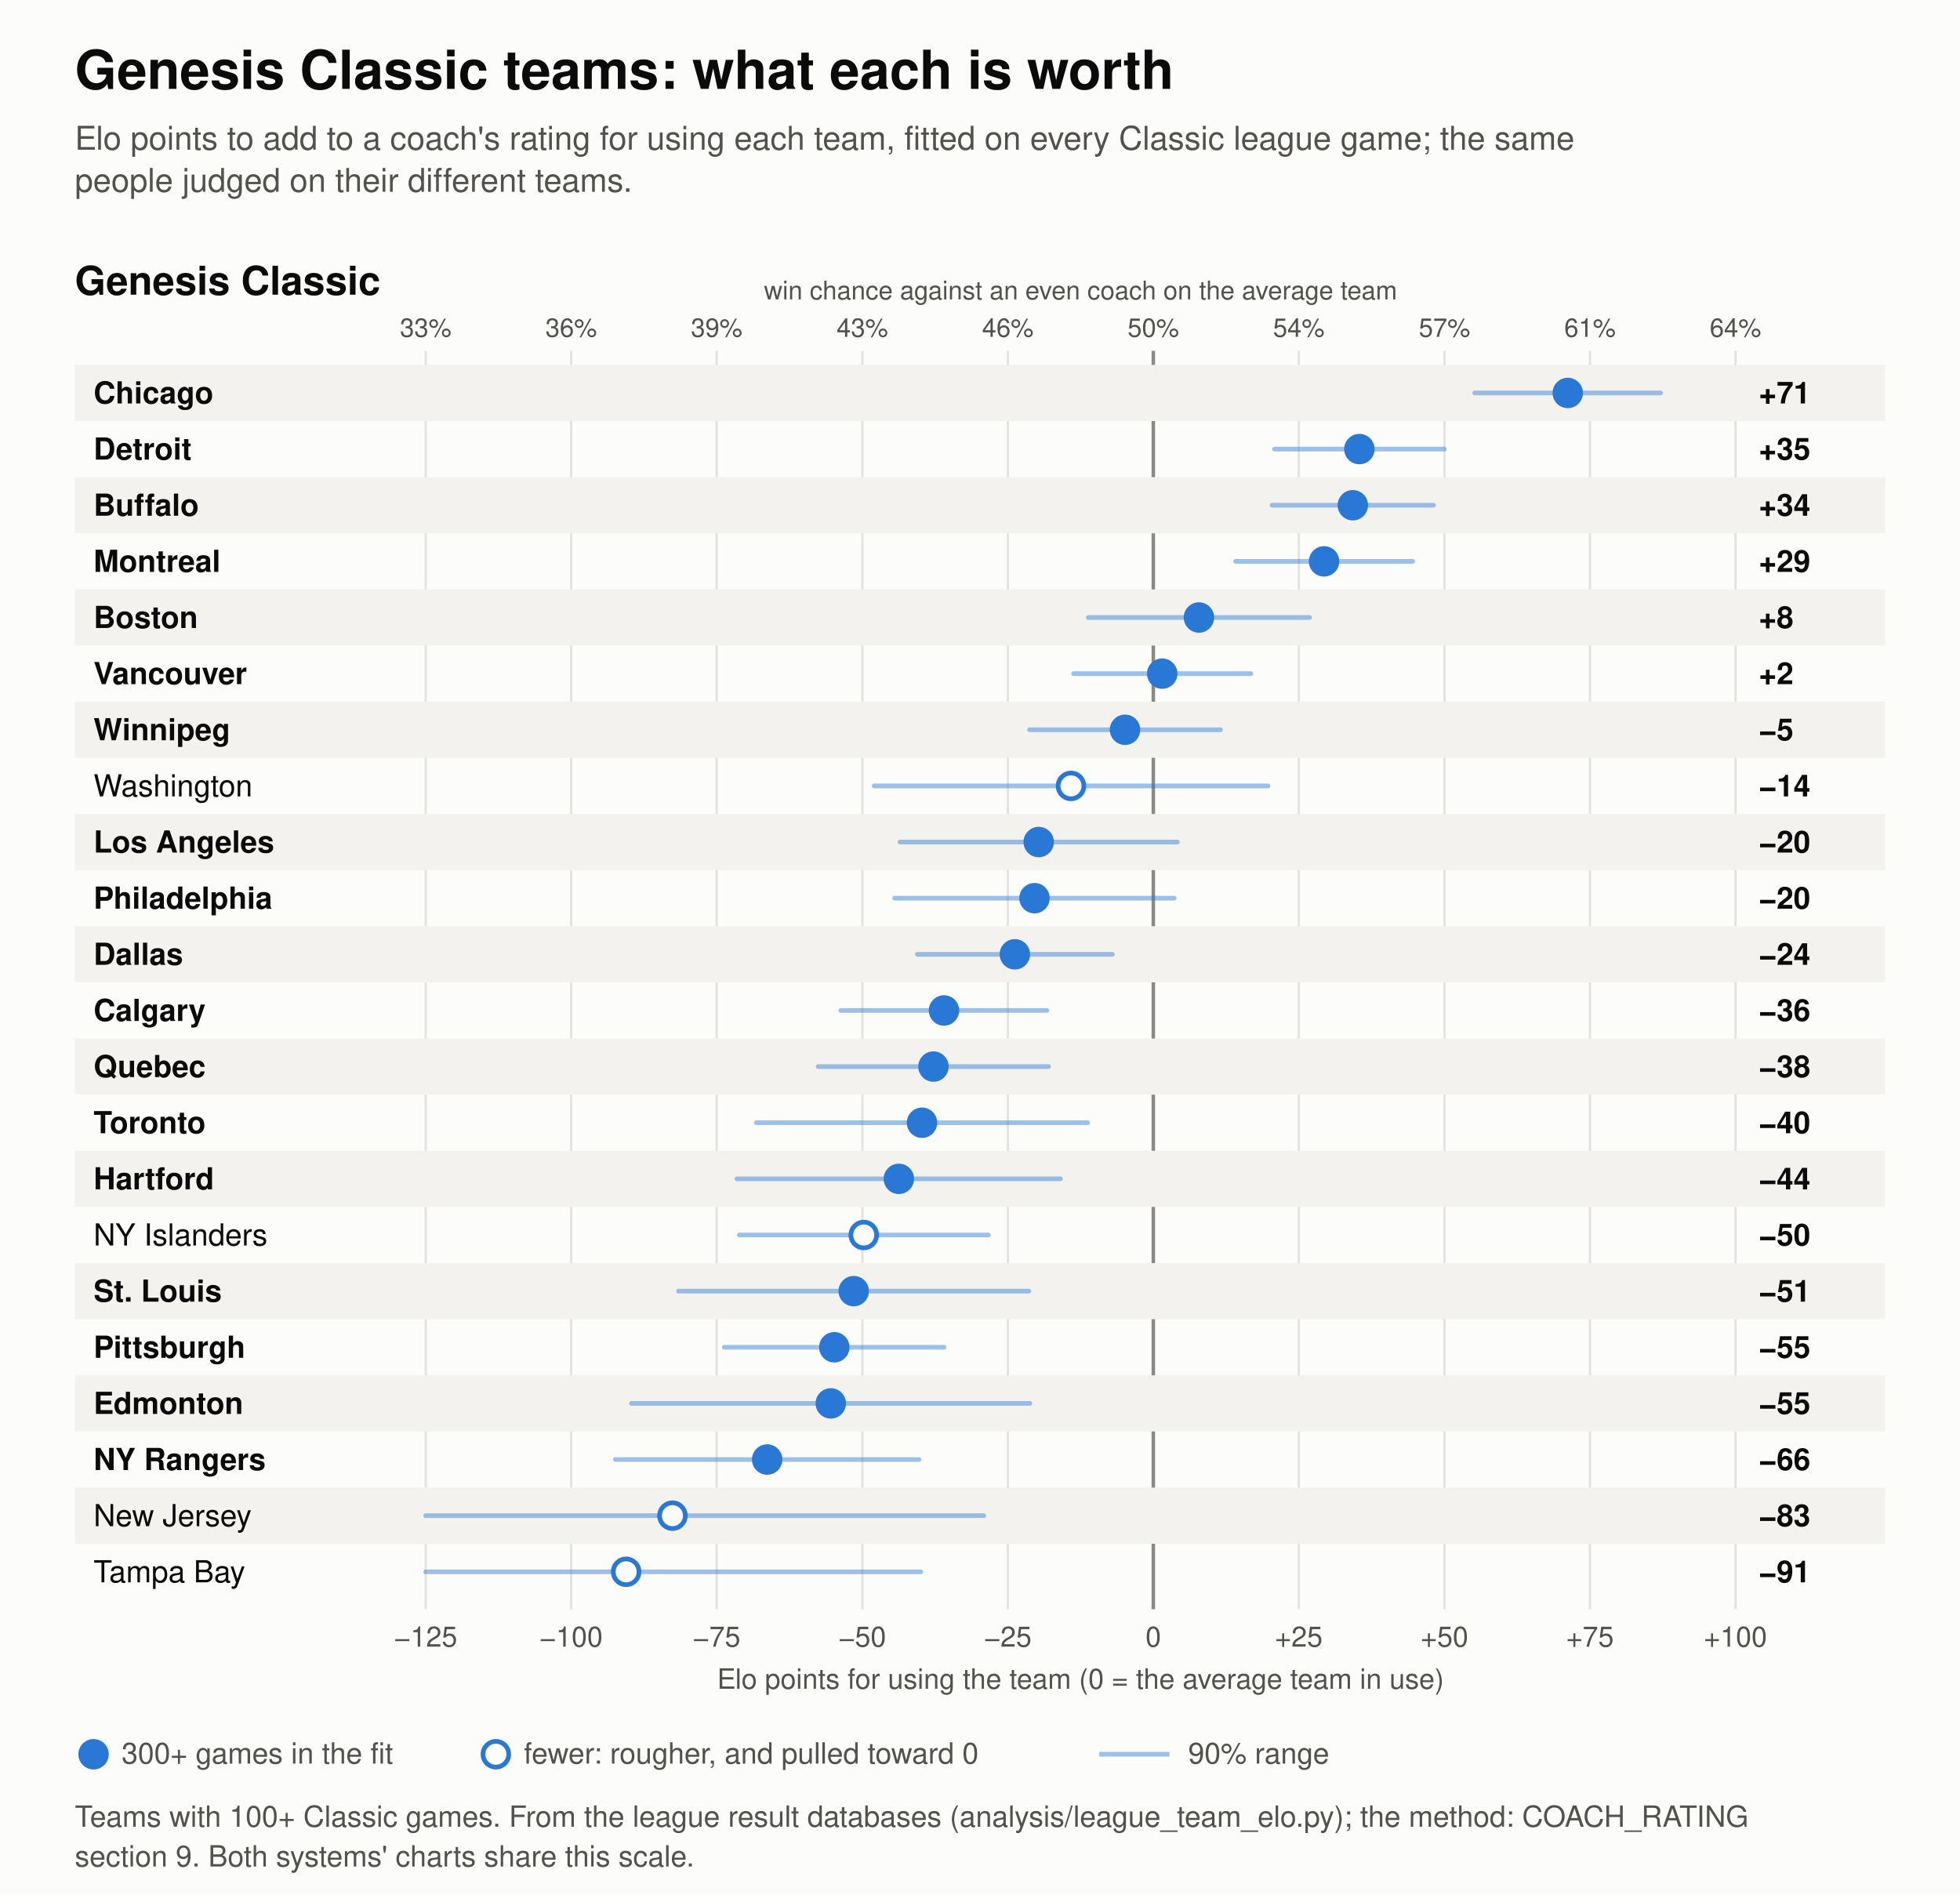
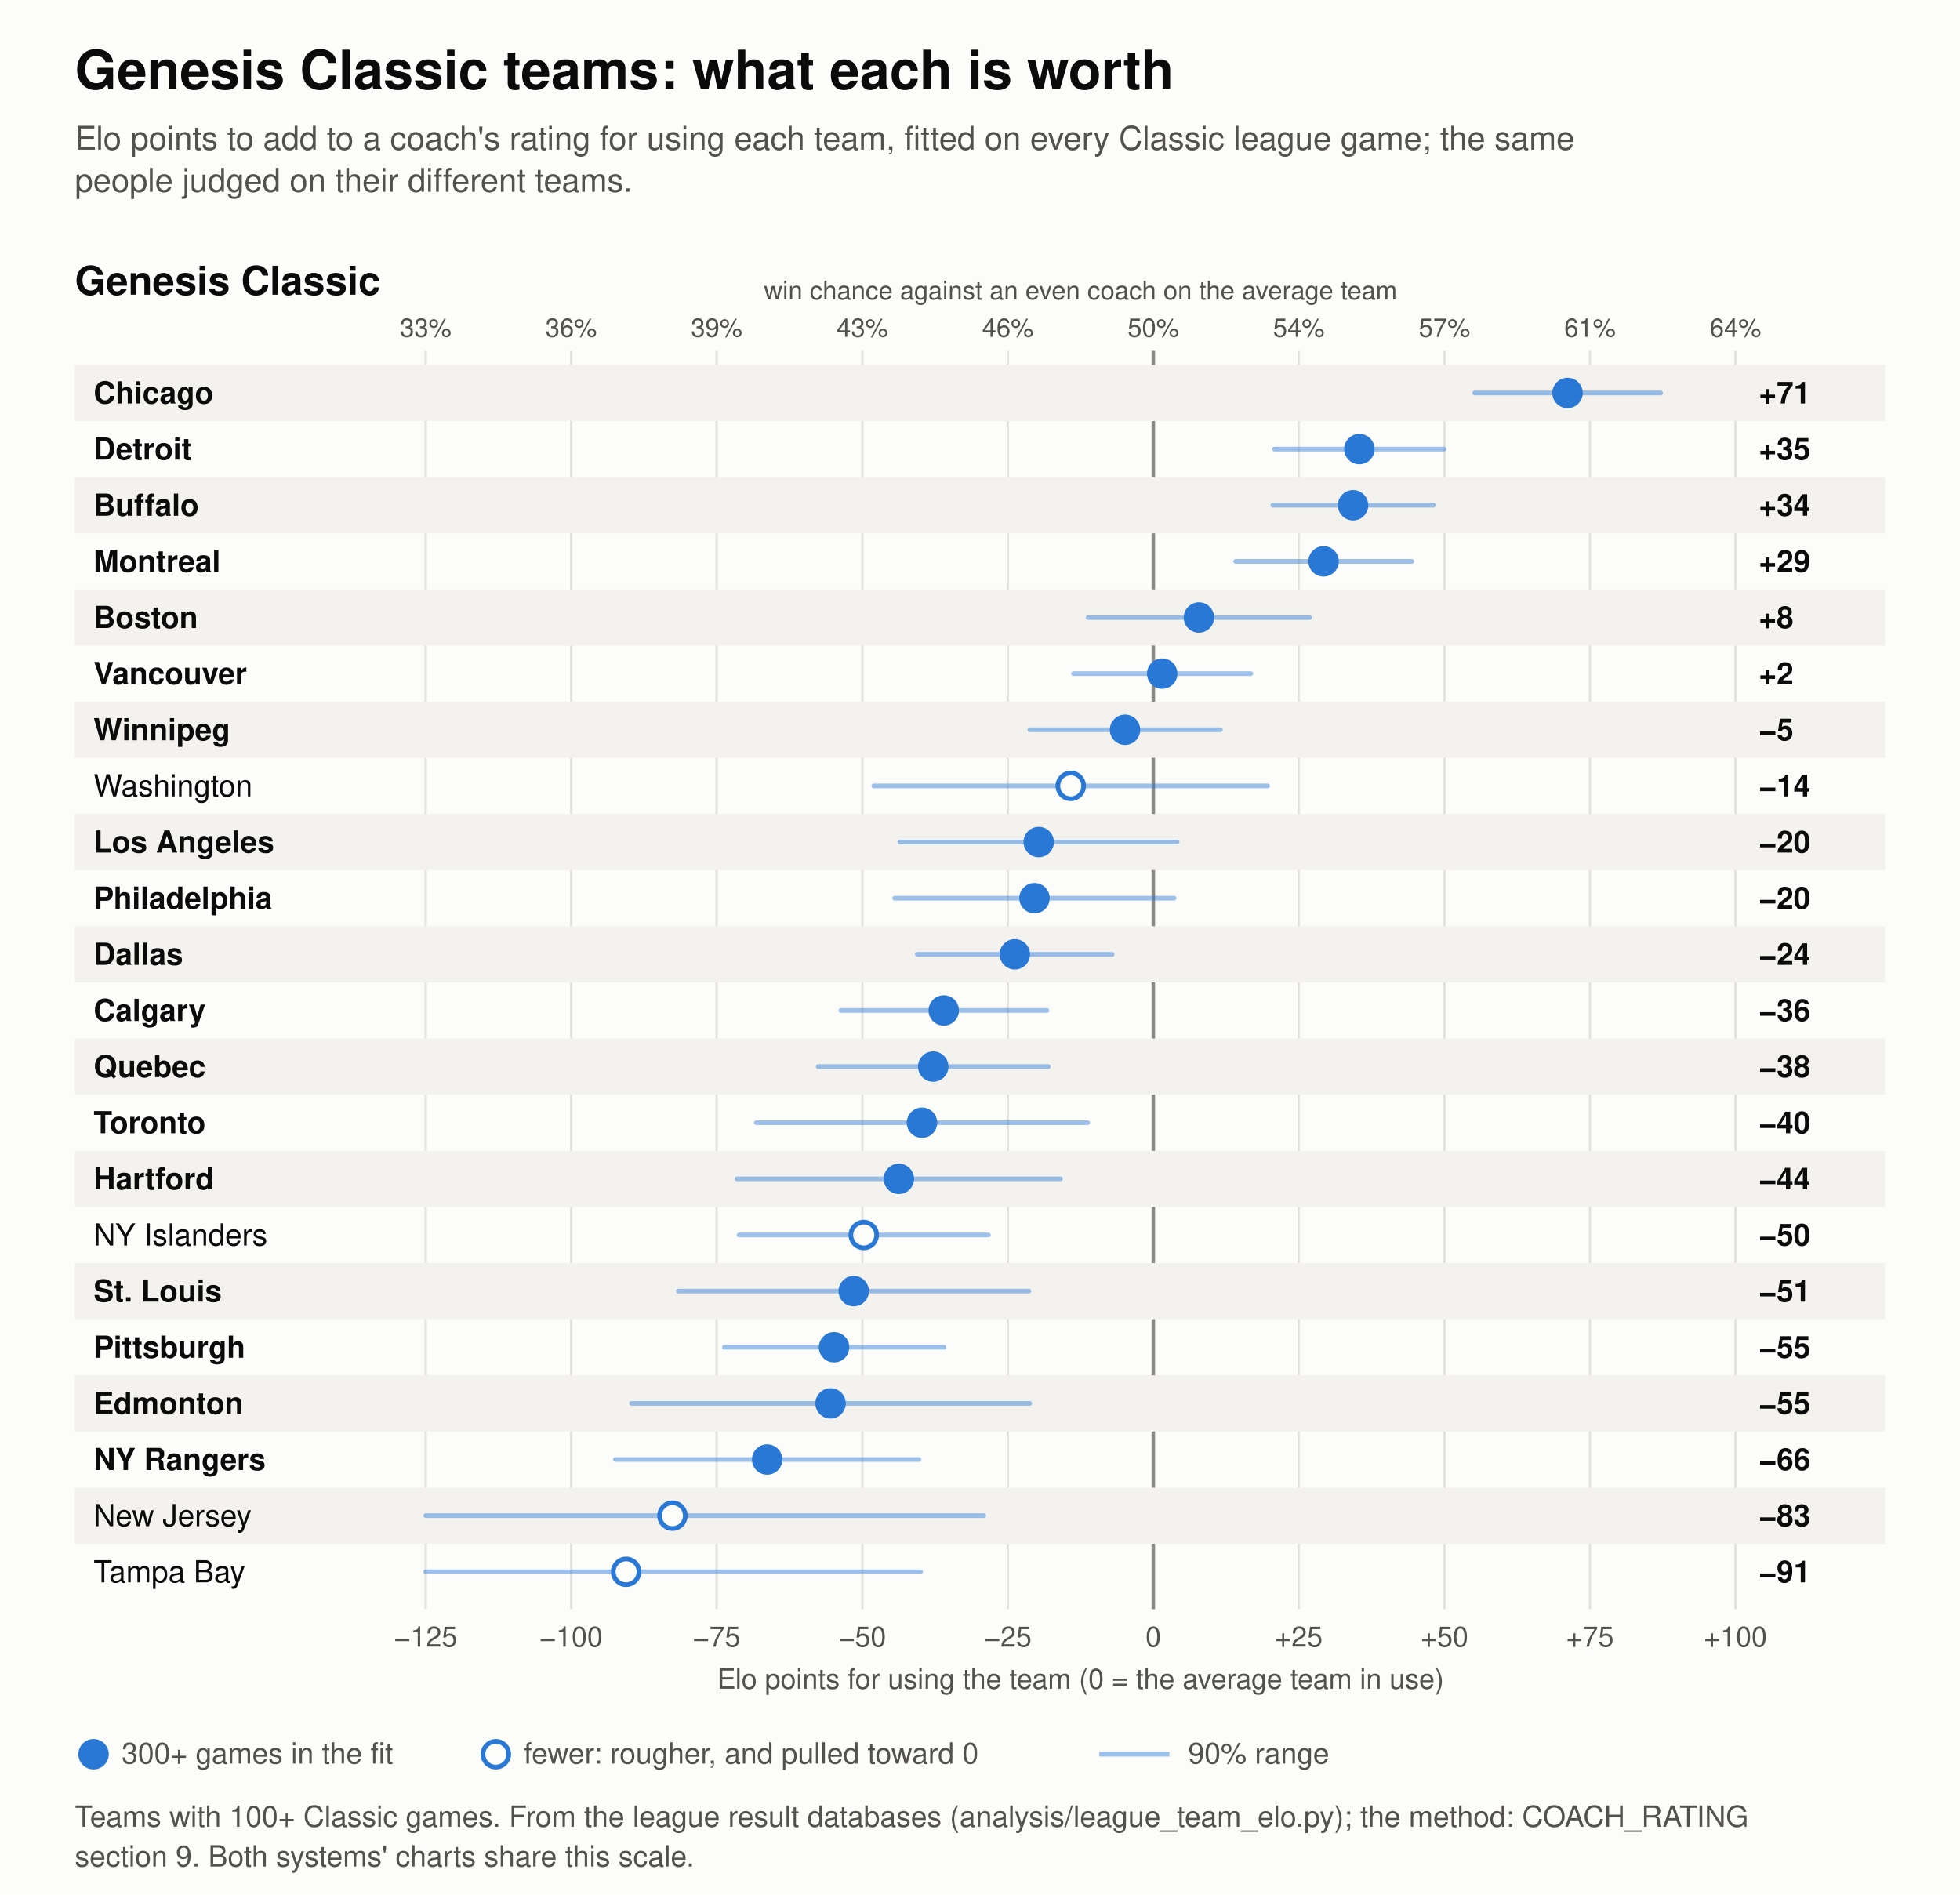
<svg xmlns="http://www.w3.org/2000/svg" width="838" height="810" viewBox="0 0 838 810" font-family="Segoe UI, Helvetica, Arial, sans-serif">
  <rect width="838" height="810" fill="#fcfcfb" />
  <text x="32" y="38" font-size="23" font-weight="700" fill="#0b0b0b">Genesis Classic teams: what each is worth</text>
  <text x="32" y="64" font-size="14" fill="#52514e">Elo points to add to a coach's rating for using each team, fitted on every Classic league game; the same</text>
  <text x="32" y="82" font-size="14" fill="#52514e">people judged on their different teams.</text>
  <g transform="translate(0,18)">
    <text x="32" y="108" font-size="17" font-weight="700" fill="#0b0b0b">Genesis Classic</text>
    <line x1="182.0" x2="182.0" y1="132" y2="670" stroke="#e4e3df" stroke-width="1" />
    <text x="182.0" y="686" font-size="12" text-anchor="middle" fill="#52514e">−125</text>
    <text x="182.0" y="126" font-size="11" text-anchor="middle" fill="#52514e">33%</text>
    <line x1="244.2" x2="244.2" y1="132" y2="670" stroke="#e4e3df" stroke-width="1" />
    <text x="244.2" y="686" font-size="12" text-anchor="middle" fill="#52514e">−100</text>
    <text x="244.2" y="126" font-size="11" text-anchor="middle" fill="#52514e">36%</text>
    <line x1="306.4" x2="306.4" y1="132" y2="670" stroke="#e4e3df" stroke-width="1" />
    <text x="306.4" y="686" font-size="12" text-anchor="middle" fill="#52514e">−75</text>
    <text x="306.4" y="126" font-size="11" text-anchor="middle" fill="#52514e">39%</text>
    <line x1="368.7" x2="368.7" y1="132" y2="670" stroke="#e4e3df" stroke-width="1" />
    <text x="368.7" y="686" font-size="12" text-anchor="middle" fill="#52514e">−50</text>
    <text x="368.7" y="126" font-size="11" text-anchor="middle" fill="#52514e">43%</text>
    <line x1="430.9" x2="430.9" y1="132" y2="670" stroke="#e4e3df" stroke-width="1" />
    <text x="430.9" y="686" font-size="12" text-anchor="middle" fill="#52514e">−25</text>
    <text x="430.9" y="126" font-size="11" text-anchor="middle" fill="#52514e">46%</text>
    <line x1="493.1" x2="493.1" y1="132" y2="670" stroke="#8a8984" stroke-width="1.5" />
    <text x="493.1" y="686" font-size="12" text-anchor="middle" fill="#52514e">0</text>
    <text x="493.1" y="126" font-size="11" text-anchor="middle" fill="#52514e">50%</text>
    <line x1="555.3" x2="555.3" y1="132" y2="670" stroke="#e4e3df" stroke-width="1" />
    <text x="555.3" y="686" font-size="12" text-anchor="middle" fill="#52514e">+25</text>
    <text x="555.3" y="126" font-size="11" text-anchor="middle" fill="#52514e">54%</text>
    <line x1="617.6" x2="617.6" y1="132" y2="670" stroke="#e4e3df" stroke-width="1" />
    <text x="617.6" y="686" font-size="12" text-anchor="middle" fill="#52514e">+50</text>
    <text x="617.6" y="126" font-size="11" text-anchor="middle" fill="#52514e">57%</text>
    <line x1="679.8" x2="679.8" y1="132" y2="670" stroke="#e4e3df" stroke-width="1" />
    <text x="679.8" y="686" font-size="12" text-anchor="middle" fill="#52514e">+75</text>
    <text x="679.8" y="126" font-size="11" text-anchor="middle" fill="#52514e">61%</text>
    <line x1="742.0" x2="742.0" y1="132" y2="670" stroke="#e4e3df" stroke-width="1" />
    <text x="742.0" y="686" font-size="12" text-anchor="middle" fill="#52514e">+100</text>
    <text x="742.0" y="126" font-size="11" text-anchor="middle" fill="#52514e">64%</text>
    <text x="462.0" y="704" font-size="12" text-anchor="middle" fill="#52514e">Elo points for using the team (0 = the average team in use)</text>
    <text x="462.0" y="110" font-size="11" text-anchor="middle" fill="#52514e">win chance against an even coach on the average team</text>
    <rect x="32" y="138.0" width="774" height="24" fill="#f3f2ee" />
    <text x="40" y="154.5" font-size="13" fill="#0b0b0b" font-weight="600">Chicago</text>
    <line x1="630.5" x2="710.0" y1="150.0" y2="150.0" stroke="#2a78d6" stroke-width="2" stroke-opacity="0.45" stroke-linecap="round" />
-     <circle cx="670.3" cy="150.0" r="5.5" fill="#2a78d6" stroke="#2a78d6" stroke-width="2" />
+     <circle cx="670.2" cy="150.0" r="5.5" fill="#2a78d6" stroke="#2a78d6" stroke-width="2" />
    <text x="752" y="154.5" font-size="13" fill="#0b0b0b" font-weight="600">+71</text>
    <text x="40" y="178.5" font-size="13" fill="#0b0b0b" font-weight="600">Detroit</text>
-     <line x1="544.9" x2="617.5" y1="174.0" y2="174.0" stroke="#2a78d6" stroke-width="2" stroke-opacity="0.45" stroke-linecap="round" />
+     <line x1="544.9" x2="617.4" y1="174.0" y2="174.0" stroke="#2a78d6" stroke-width="2" stroke-opacity="0.45" stroke-linecap="round" />
    <circle cx="581.2" cy="174.0" r="5.5" fill="#2a78d6" stroke="#2a78d6" stroke-width="2" />
    <text x="752" y="178.5" font-size="13" fill="#0b0b0b" font-weight="600">+35</text>
    <rect x="32" y="186.0" width="774" height="24" fill="#f3f2ee" />
    <text x="40" y="202.5" font-size="13" fill="#0b0b0b" font-weight="600">Buffalo</text>
-     <line x1="543.9" x2="612.9" y1="198.0" y2="198.0" stroke="#2a78d6" stroke-width="2" stroke-opacity="0.45" stroke-linecap="round" />
-     <circle cx="578.4" cy="198.0" r="5.5" fill="#2a78d6" stroke="#2a78d6" stroke-width="2" />
+     <line x1="544.2" x2="612.9" y1="198.0" y2="198.0" stroke="#2a78d6" stroke-width="2" stroke-opacity="0.45" stroke-linecap="round" />
+     <circle cx="578.5" cy="198.0" r="5.5" fill="#2a78d6" stroke="#2a78d6" stroke-width="2" />
    <text x="752" y="202.5" font-size="13" fill="#0b0b0b" font-weight="600">+34</text>
    <text x="40" y="226.5" font-size="13" fill="#0b0b0b" font-weight="600">Montreal</text>
-     <line x1="528.3" x2="604.0" y1="222.0" y2="222.0" stroke="#2a78d6" stroke-width="2" stroke-opacity="0.45" stroke-linecap="round" />
-     <circle cx="566.1" cy="222.0" r="5.5" fill="#2a78d6" stroke="#2a78d6" stroke-width="2" />
+     <line x1="528.3" x2="603.6" y1="222.0" y2="222.0" stroke="#2a78d6" stroke-width="2" stroke-opacity="0.45" stroke-linecap="round" />
+     <circle cx="565.9" cy="222.0" r="5.5" fill="#2a78d6" stroke="#2a78d6" stroke-width="2" />
    <text x="752" y="226.5" font-size="13" fill="#0b0b0b" font-weight="600">+29</text>
    <rect x="32" y="234.0" width="774" height="24" fill="#f3f2ee" />
    <text x="40" y="250.5" font-size="13" fill="#0b0b0b" font-weight="600">Boston</text>
-     <line x1="465.3" x2="559.9" y1="246.0" y2="246.0" stroke="#2a78d6" stroke-width="2" stroke-opacity="0.45" stroke-linecap="round" />
+     <line x1="465.2" x2="559.9" y1="246.0" y2="246.0" stroke="#2a78d6" stroke-width="2" stroke-opacity="0.45" stroke-linecap="round" />
    <circle cx="512.6" cy="246.0" r="5.5" fill="#2a78d6" stroke="#2a78d6" stroke-width="2" />
    <text x="752" y="250.5" font-size="13" fill="#0b0b0b" font-weight="600">+8</text>
    <text x="40" y="274.5" font-size="13" fill="#0b0b0b" font-weight="600">Vancouver</text>
    <line x1="459.0" x2="534.8" y1="270.0" y2="270.0" stroke="#2a78d6" stroke-width="2" stroke-opacity="0.45" stroke-linecap="round" />
    <circle cx="496.9" cy="270.0" r="5.5" fill="#2a78d6" stroke="#2a78d6" stroke-width="2" />
    <text x="752" y="274.5" font-size="13" fill="#0b0b0b" font-weight="600">+2</text>
    <rect x="32" y="282.0" width="774" height="24" fill="#f3f2ee" />
    <text x="40" y="298.5" font-size="13" fill="#0b0b0b" font-weight="600">Winnipeg</text>
-     <line x1="440.2" x2="521.8" y1="294.0" y2="294.0" stroke="#2a78d6" stroke-width="2" stroke-opacity="0.45" stroke-linecap="round" />
+     <line x1="440.3" x2="521.8" y1="294.0" y2="294.0" stroke="#2a78d6" stroke-width="2" stroke-opacity="0.45" stroke-linecap="round" />
    <circle cx="481.0" cy="294.0" r="5.5" fill="#2a78d6" stroke="#2a78d6" stroke-width="2" />
    <text x="752" y="298.5" font-size="13" fill="#0b0b0b" font-weight="600">−5</text>
    <text x="40" y="322.5" font-size="13" fill="#0b0b0b" font-weight="400">Washington</text>
-     <line x1="373.7" x2="542.1" y1="318.0" y2="318.0" stroke="#2a78d6" stroke-width="2" stroke-opacity="0.45" stroke-linecap="round" />
-     <circle cx="457.9" cy="318.0" r="5.5" fill="#fcfcfb" stroke="#2a78d6" stroke-width="2" />
+     <line x1="373.6" x2="542.0" y1="318.0" y2="318.0" stroke="#2a78d6" stroke-width="2" stroke-opacity="0.45" stroke-linecap="round" />
+     <circle cx="457.8" cy="318.0" r="5.5" fill="#fcfcfb" stroke="#2a78d6" stroke-width="2" />
    <text x="752" y="322.5" font-size="13" fill="#0b0b0b" font-weight="600">−14</text>
    <rect x="32" y="330.0" width="774" height="24" fill="#f3f2ee" />
    <text x="40" y="346.5" font-size="13" fill="#0b0b0b" font-weight="600">Los Angeles</text>
-     <line x1="384.8" x2="503.4" y1="342.0" y2="342.0" stroke="#2a78d6" stroke-width="2" stroke-opacity="0.45" stroke-linecap="round" />
+     <line x1="384.8" x2="503.3" y1="342.0" y2="342.0" stroke="#2a78d6" stroke-width="2" stroke-opacity="0.45" stroke-linecap="round" />
    <circle cx="444.1" cy="342.0" r="5.5" fill="#2a78d6" stroke="#2a78d6" stroke-width="2" />
    <text x="752" y="346.5" font-size="13" fill="#0b0b0b" font-weight="600">−20</text>
    <text x="40" y="370.5" font-size="13" fill="#0b0b0b" font-weight="600">Philadelphia</text>
    <line x1="382.5" x2="502.0" y1="366.0" y2="366.0" stroke="#2a78d6" stroke-width="2" stroke-opacity="0.45" stroke-linecap="round" />
    <circle cx="442.3" cy="366.0" r="5.5" fill="#2a78d6" stroke="#2a78d6" stroke-width="2" />
    <text x="752" y="370.5" font-size="13" fill="#0b0b0b" font-weight="600">−20</text>
    <rect x="32" y="378.0" width="774" height="24" fill="#f3f2ee" />
    <text x="40" y="394.5" font-size="13" fill="#0b0b0b" font-weight="600">Dallas</text>
-     <line x1="392.2" x2="475.6" y1="390.0" y2="390.0" stroke="#2a78d6" stroke-width="2" stroke-opacity="0.45" stroke-linecap="round" />
+     <line x1="392.2" x2="475.5" y1="390.0" y2="390.0" stroke="#2a78d6" stroke-width="2" stroke-opacity="0.45" stroke-linecap="round" />
    <circle cx="433.9" cy="390.0" r="5.5" fill="#2a78d6" stroke="#2a78d6" stroke-width="2" />
    <text x="752" y="394.5" font-size="13" fill="#0b0b0b" font-weight="600">−24</text>
    <text x="40" y="418.5" font-size="13" fill="#0b0b0b" font-weight="600">Calgary</text>
    <line x1="359.5" x2="447.6" y1="414.0" y2="414.0" stroke="#2a78d6" stroke-width="2" stroke-opacity="0.45" stroke-linecap="round" />
-     <circle cx="403.6" cy="414.0" r="5.5" fill="#2a78d6" stroke="#2a78d6" stroke-width="2" />
+     <circle cx="403.5" cy="414.0" r="5.5" fill="#2a78d6" stroke="#2a78d6" stroke-width="2" />
    <text x="752" y="418.5" font-size="13" fill="#0b0b0b" font-weight="600">−36</text>
    <rect x="32" y="426.0" width="774" height="24" fill="#f3f2ee" />
    <text x="40" y="442.5" font-size="13" fill="#0b0b0b" font-weight="600">Quebec</text>
-     <line x1="349.8" x2="448.3" y1="438.0" y2="438.0" stroke="#2a78d6" stroke-width="2" stroke-opacity="0.45" stroke-linecap="round" />
-     <circle cx="399.1" cy="438.0" r="5.5" fill="#2a78d6" stroke="#2a78d6" stroke-width="2" />
+     <line x1="349.8" x2="448.2" y1="438.0" y2="438.0" stroke="#2a78d6" stroke-width="2" stroke-opacity="0.45" stroke-linecap="round" />
+     <circle cx="399.0" cy="438.0" r="5.5" fill="#2a78d6" stroke="#2a78d6" stroke-width="2" />
    <text x="752" y="442.5" font-size="13" fill="#0b0b0b" font-weight="600">−38</text>
    <text x="40" y="466.5" font-size="13" fill="#0b0b0b" font-weight="600">Toronto</text>
    <line x1="323.4" x2="465.0" y1="462.0" y2="462.0" stroke="#2a78d6" stroke-width="2" stroke-opacity="0.45" stroke-linecap="round" />
    <circle cx="394.2" cy="462.0" r="5.5" fill="#2a78d6" stroke="#2a78d6" stroke-width="2" />
    <text x="752" y="466.5" font-size="13" fill="#0b0b0b" font-weight="600">−40</text>
    <rect x="32" y="474.0" width="774" height="24" fill="#f3f2ee" />
    <text x="40" y="490.5" font-size="13" fill="#0b0b0b" font-weight="600">Hartford</text>
    <line x1="315.1" x2="453.4" y1="486.0" y2="486.0" stroke="#2a78d6" stroke-width="2" stroke-opacity="0.45" stroke-linecap="round" />
    <circle cx="384.3" cy="486.0" r="5.5" fill="#2a78d6" stroke="#2a78d6" stroke-width="2" />
    <text x="752" y="490.5" font-size="13" fill="#0b0b0b" font-weight="600">−44</text>
    <text x="40" y="514.5" font-size="13" fill="#0b0b0b" font-weight="400">NY Islanders</text>
-     <line x1="316.1" x2="422.6" y1="510.0" y2="510.0" stroke="#2a78d6" stroke-width="2" stroke-opacity="0.45" stroke-linecap="round" />
+     <line x1="316.0" x2="422.6" y1="510.0" y2="510.0" stroke="#2a78d6" stroke-width="2" stroke-opacity="0.45" stroke-linecap="round" />
    <circle cx="369.3" cy="510.0" r="5.5" fill="#fcfcfb" stroke="#2a78d6" stroke-width="2" />
    <text x="752" y="514.5" font-size="13" fill="#0b0b0b" font-weight="600">−50</text>
    <rect x="32" y="522.0" width="774" height="24" fill="#f3f2ee" />
    <text x="40" y="538.5" font-size="13" fill="#0b0b0b" font-weight="600">St. Louis</text>
-     <line x1="290.1" x2="439.9" y1="534.0" y2="534.0" stroke="#2a78d6" stroke-width="2" stroke-opacity="0.45" stroke-linecap="round" />
+     <line x1="290.0" x2="439.9" y1="534.0" y2="534.0" stroke="#2a78d6" stroke-width="2" stroke-opacity="0.45" stroke-linecap="round" />
    <circle cx="365.0" cy="534.0" r="5.5" fill="#2a78d6" stroke="#2a78d6" stroke-width="2" />
    <text x="752" y="538.5" font-size="13" fill="#0b0b0b" font-weight="600">−51</text>
    <text x="40" y="562.5" font-size="13" fill="#0b0b0b" font-weight="600">Pittsburgh</text>
    <line x1="309.7" x2="403.6" y1="558.0" y2="558.0" stroke="#2a78d6" stroke-width="2" stroke-opacity="0.45" stroke-linecap="round" />
-     <circle cx="356.7" cy="558.0" r="5.5" fill="#2a78d6" stroke="#2a78d6" stroke-width="2" />
+     <circle cx="356.6" cy="558.0" r="5.5" fill="#2a78d6" stroke="#2a78d6" stroke-width="2" />
    <text x="752" y="562.5" font-size="13" fill="#0b0b0b" font-weight="600">−55</text>
    <rect x="32" y="570.0" width="774" height="24" fill="#f3f2ee" />
    <text x="40" y="586.5" font-size="13" fill="#0b0b0b" font-weight="600">Edmonton</text>
    <line x1="270.0" x2="440.3" y1="582.0" y2="582.0" stroke="#2a78d6" stroke-width="2" stroke-opacity="0.45" stroke-linecap="round" />
-     <circle cx="355.2" cy="582.0" r="5.5" fill="#2a78d6" stroke="#2a78d6" stroke-width="2" />
+     <circle cx="355.1" cy="582.0" r="5.5" fill="#2a78d6" stroke="#2a78d6" stroke-width="2" />
    <text x="752" y="586.5" font-size="13" fill="#0b0b0b" font-weight="600">−55</text>
    <text x="40" y="610.5" font-size="13" fill="#0b0b0b" font-weight="600">NY Rangers</text>
    <line x1="263.1" x2="392.9" y1="606.0" y2="606.0" stroke="#2a78d6" stroke-width="2" stroke-opacity="0.45" stroke-linecap="round" />
    <circle cx="328.0" cy="606.0" r="5.5" fill="#2a78d6" stroke="#2a78d6" stroke-width="2" />
    <text x="752" y="610.5" font-size="13" fill="#0b0b0b" font-weight="600">−66</text>
    <rect x="32" y="618.0" width="774" height="24" fill="#f3f2ee" />
    <text x="40" y="634.5" font-size="13" fill="#0b0b0b" font-weight="400">New Jersey</text>
    <line x1="182.0" x2="420.6" y1="630.0" y2="630.0" stroke="#2a78d6" stroke-width="2" stroke-opacity="0.45" stroke-linecap="round" />
    <circle cx="287.5" cy="630.0" r="5.5" fill="#fcfcfb" stroke="#2a78d6" stroke-width="2" />
    <text x="752" y="634.5" font-size="13" fill="#0b0b0b" font-weight="600">−83</text>
    <text x="40" y="658.5" font-size="13" fill="#0b0b0b" font-weight="400">Tampa Bay</text>
-     <line x1="182.0" x2="393.7" y1="654.0" y2="654.0" stroke="#2a78d6" stroke-width="2" stroke-opacity="0.45" stroke-linecap="round" />
+     <line x1="182.0" x2="393.6" y1="654.0" y2="654.0" stroke="#2a78d6" stroke-width="2" stroke-opacity="0.45" stroke-linecap="round" />
    <circle cx="267.7" cy="654.0" r="5.5" fill="#fcfcfb" stroke="#2a78d6" stroke-width="2" />
    <text x="752" y="658.5" font-size="13" fill="#0b0b0b" font-weight="600">−91</text>
  </g>
  <circle cx="40" cy="750" r="5.5" fill="#2a78d6" stroke="#2a78d6" stroke-width="2" />
  <text x="52" y="754" font-size="12.5" fill="#52514e">300+ games in the fit</text>
  <circle cx="212" cy="750" r="5.5" fill="#fcfcfb" stroke="#2a78d6" stroke-width="2" />
  <text x="224" y="754" font-size="12.5" fill="#52514e">fewer: rougher, and pulled toward 0</text>
  <line x1="470" x2="500" y1="750" y2="750" stroke="#2a78d6" stroke-width="2" stroke-opacity="0.45" />
  <text x="508" y="754" font-size="12.5" fill="#52514e">90% range</text>
  <text x="32" y="781" font-size="12.5" fill="#52514e">Teams with 100+ Classic games. From the league result databases (analysis/league_team_elo.py); the method: COACH_RATING</text>
  <text x="32" y="798" font-size="12.5" fill="#52514e">section 9. Both systems' charts share this scale.</text>
</svg>
